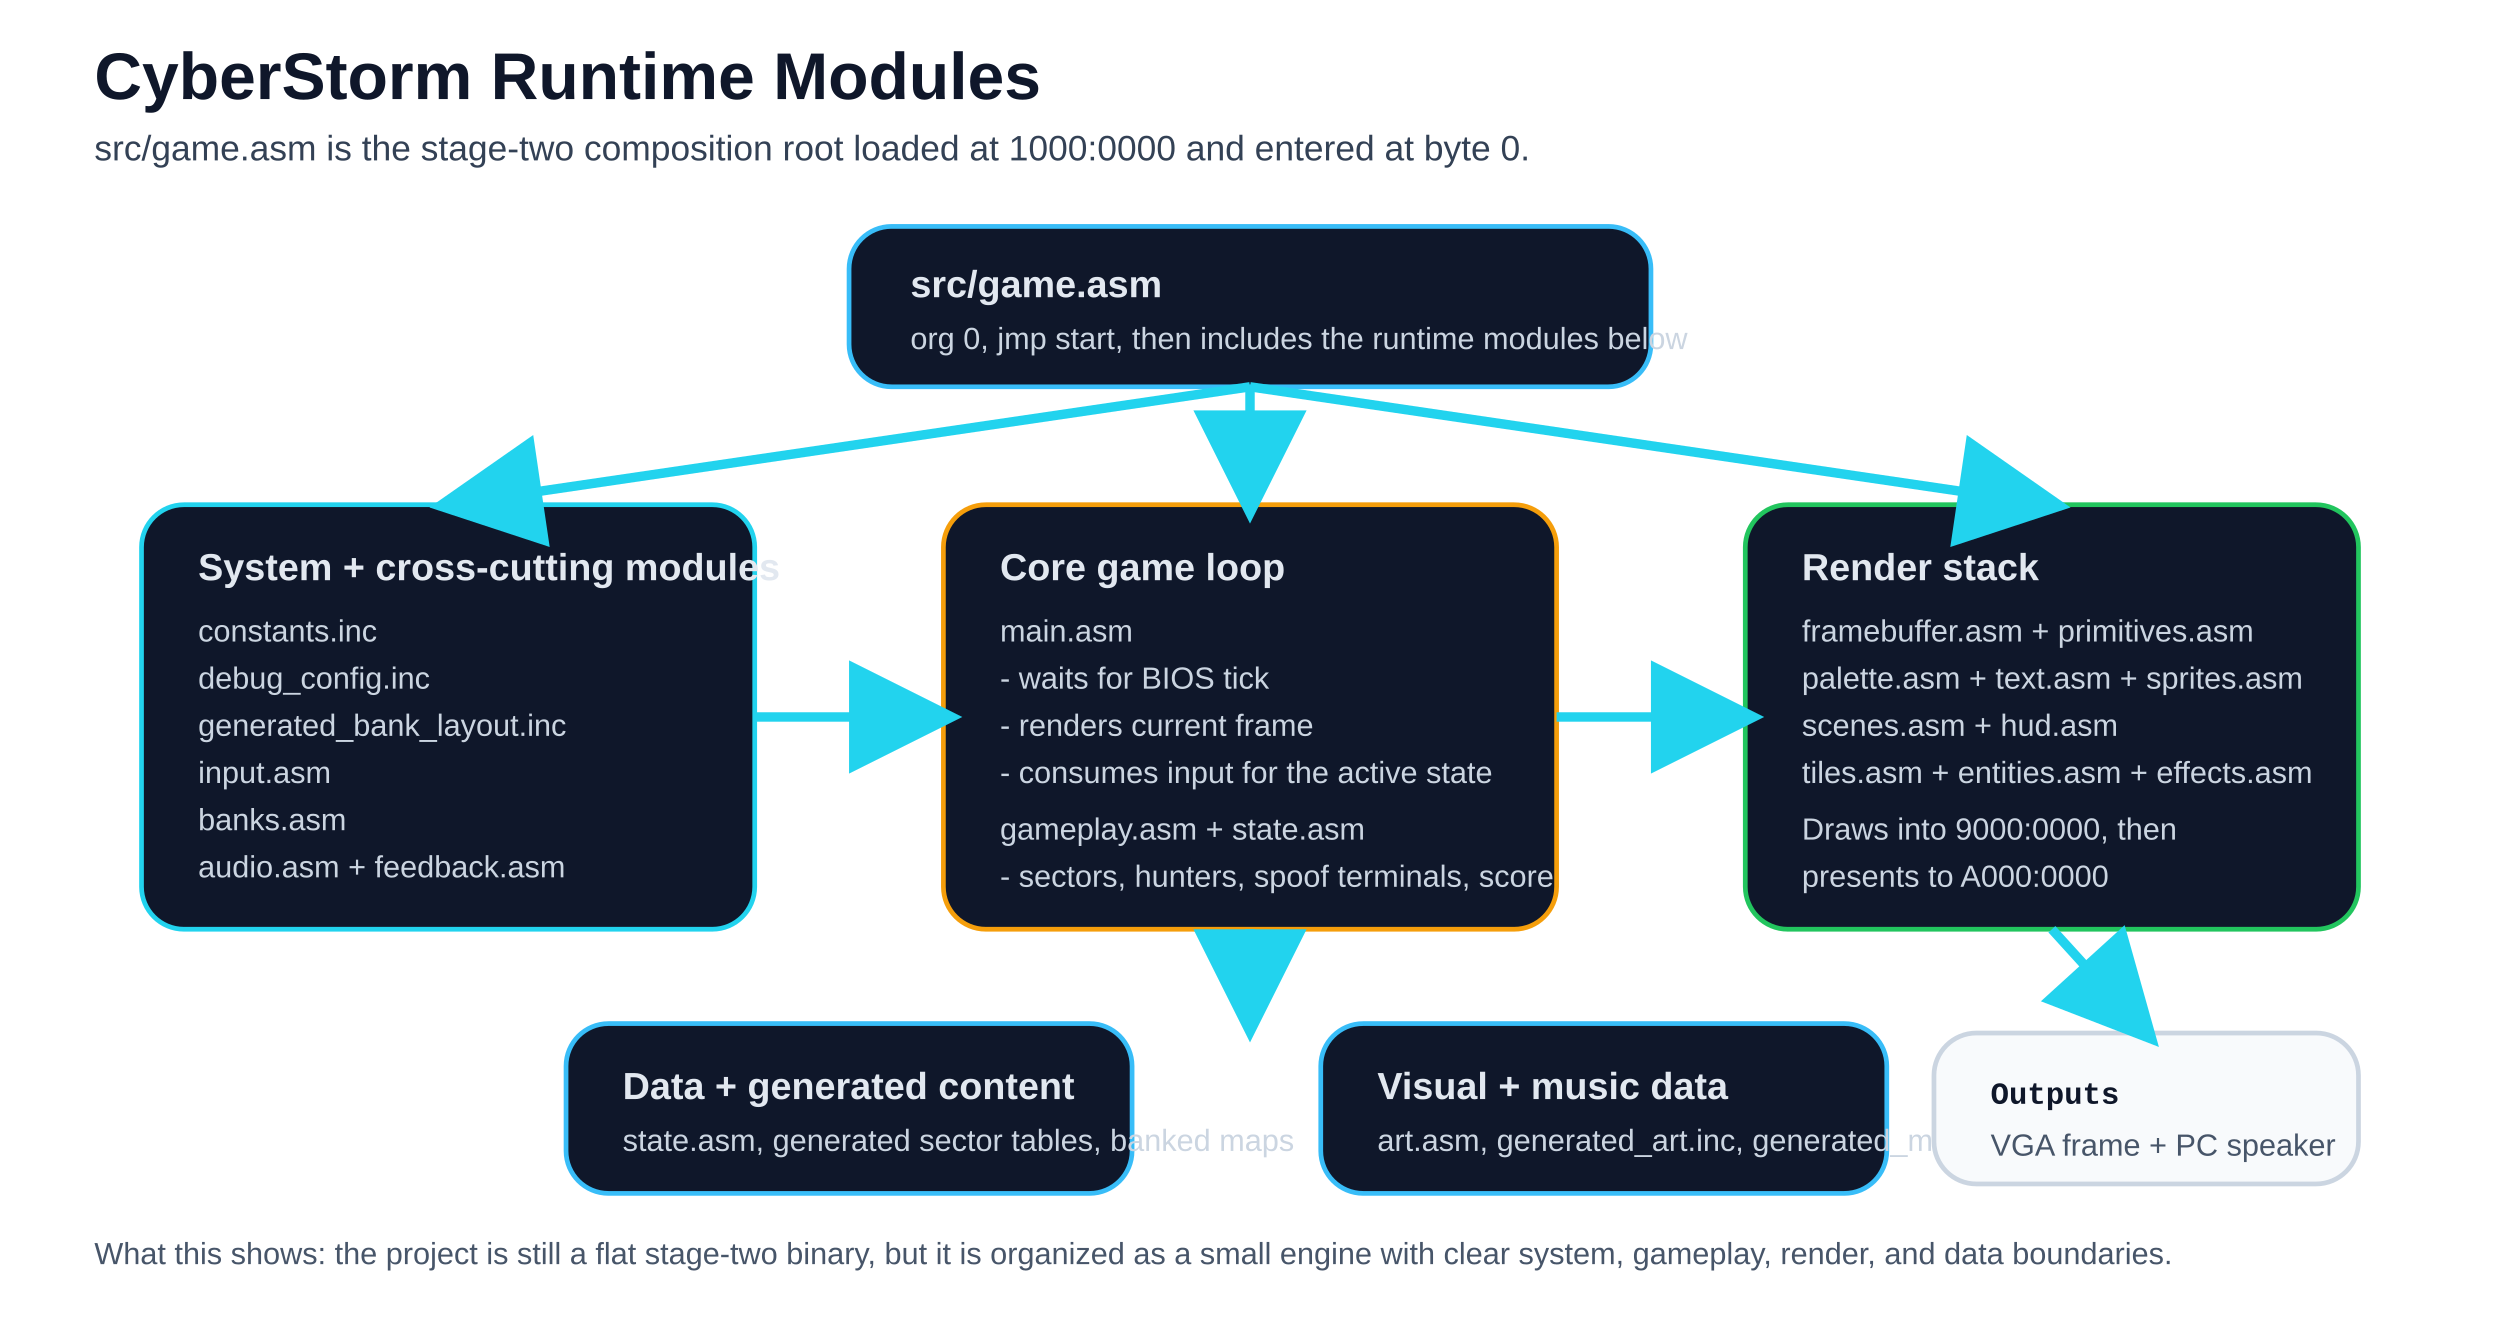
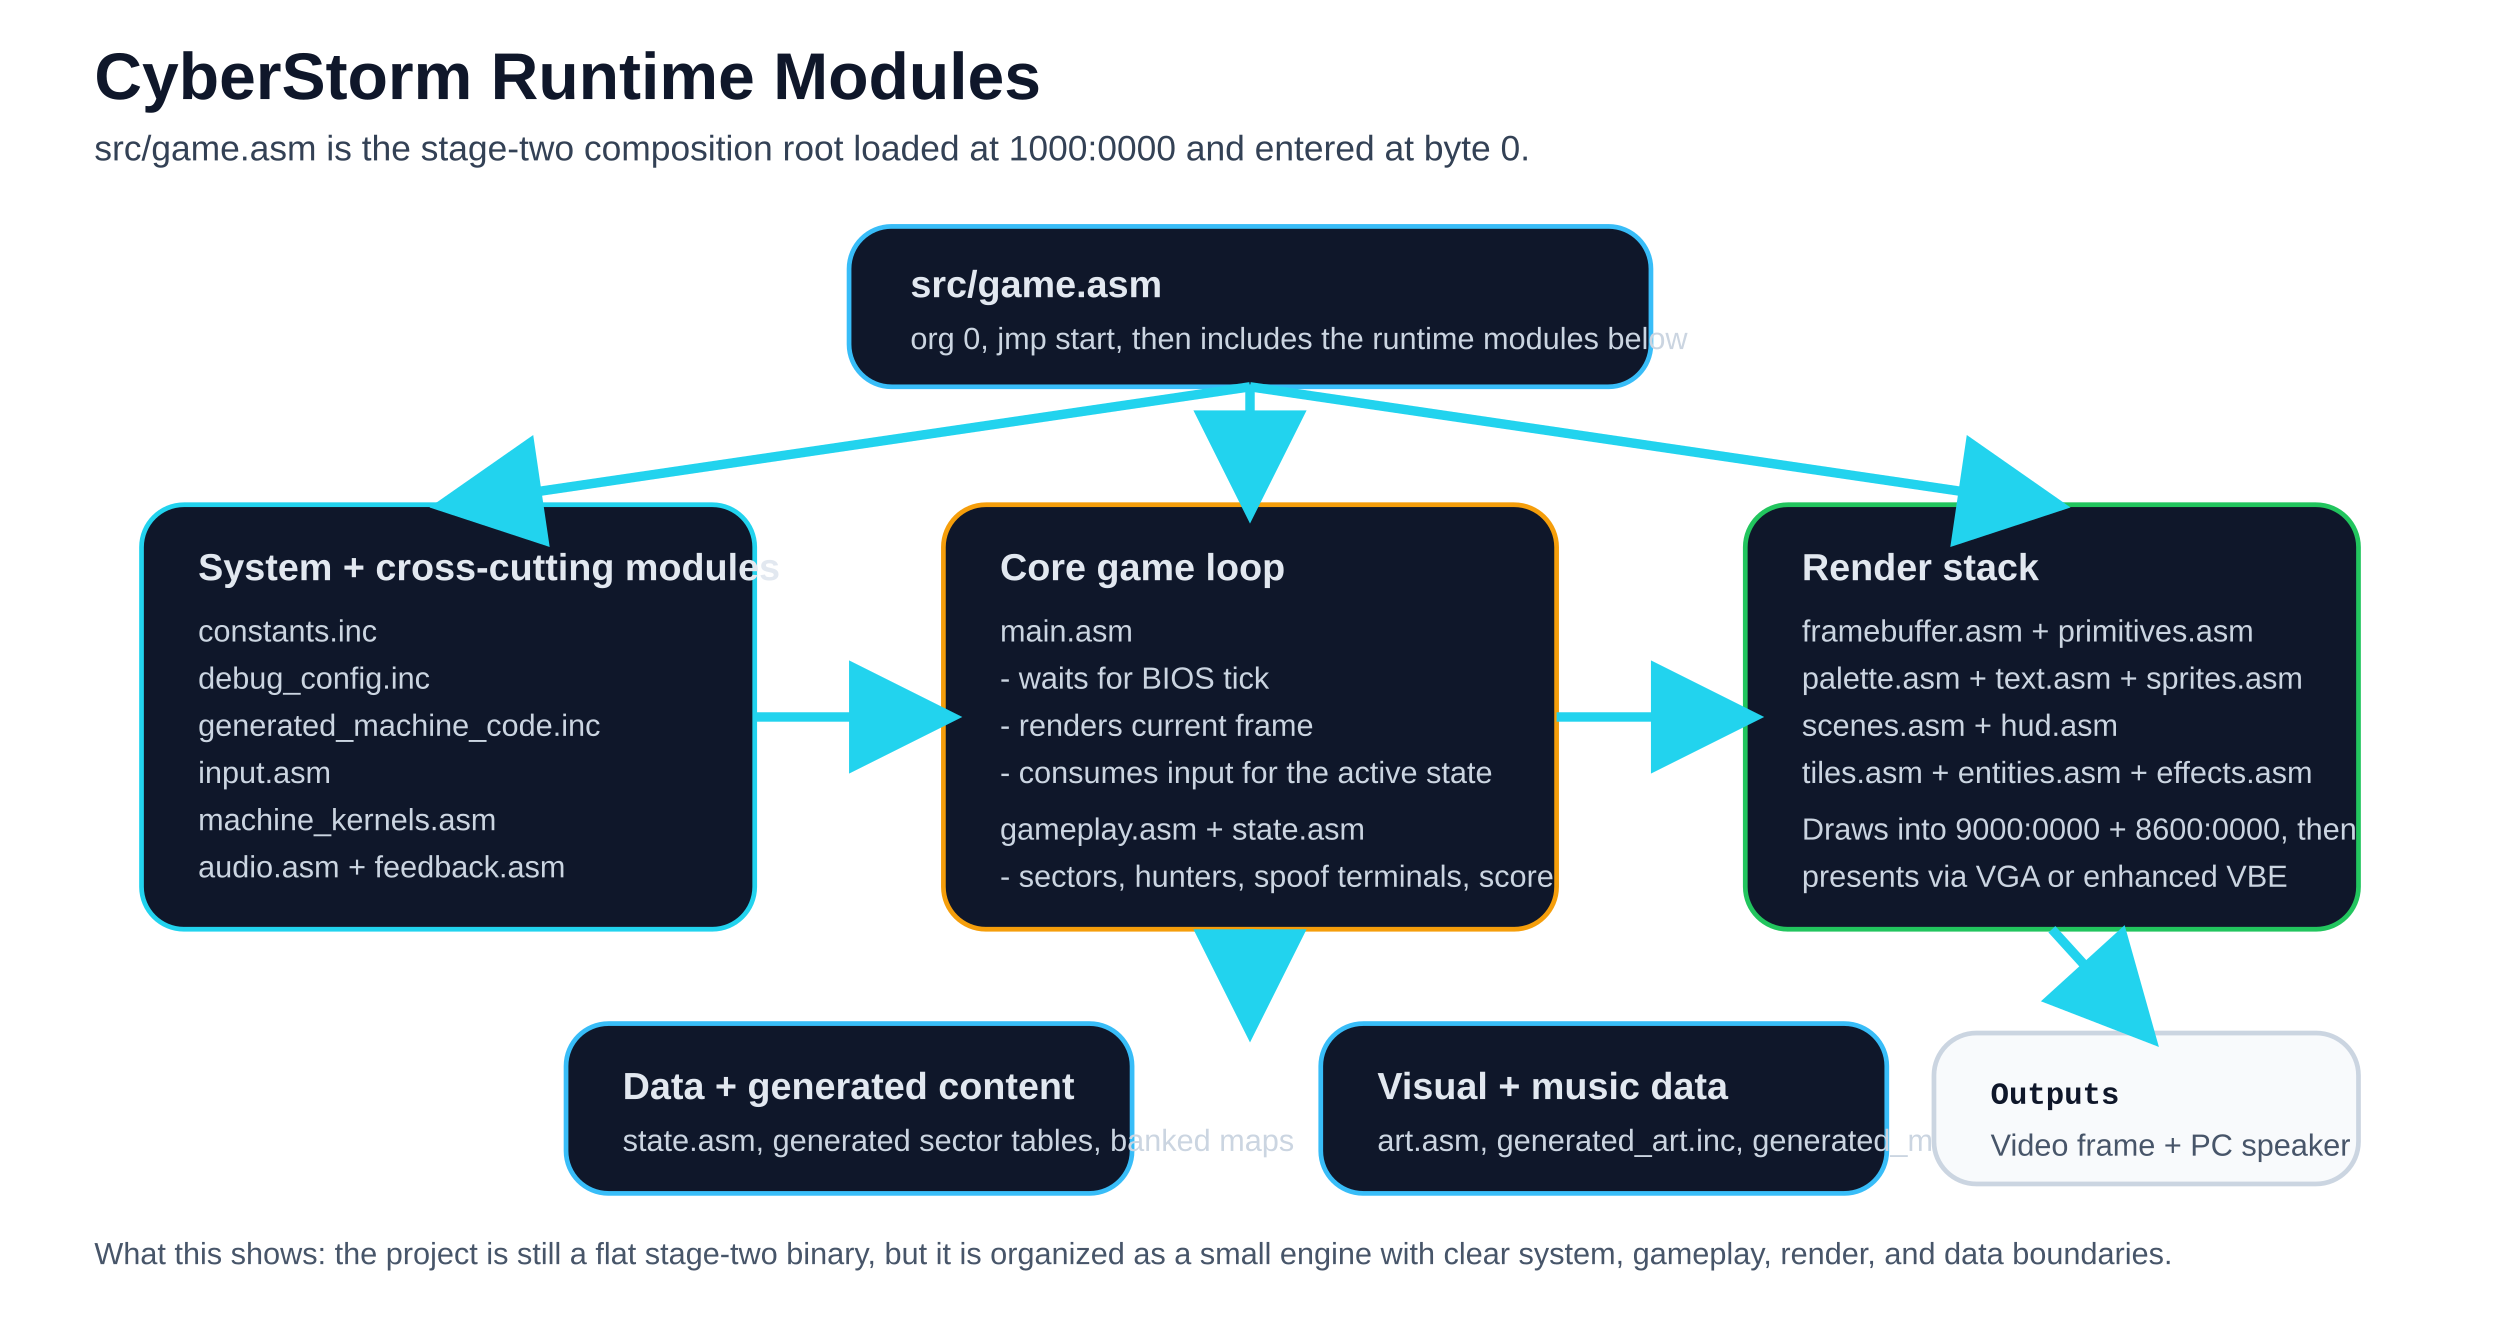
<svg xmlns="http://www.w3.org/2000/svg" width="1060" height="560" viewBox="0 0 1060 560" role="img" aria-labelledby="title desc">
  <defs>
    <style>
      .title { font: 700 28px 'Segoe UI', Arial, sans-serif; fill: #0f172a; }
      .subtitle { font: 400 15px 'Segoe UI', Arial, sans-serif; fill: #334155; }
      .label { font: 700 16px 'Segoe UI', Arial, sans-serif; fill: #e2e8f0; }
      .body { font: 400 13px 'Segoe UI', Arial, sans-serif; fill: #cbd5e1; }
      .note { font: 400 13px 'Segoe UI', Arial, sans-serif; fill: #475569; }
      .mono { font: 700 13px 'Consolas', 'Courier New', monospace; fill: #0f172a; }
    </style>
    <marker id="arrow" markerWidth="12" markerHeight="12" refX="10" refY="6" orient="auto">
      <path d="M0,0 L12,6 L0,12 Z" fill="#22d3ee" />
    </marker>
  </defs>
  <text x="40" y="42" class="title">CyberStorm Runtime Modules</text>
  <text x="40" y="68" class="subtitle">src/game.asm is the stage-two composition root loaded at 1000:0000 and entered at byte 0.</text>
  <rect x="360" y="96" width="340" height="68" rx="18" fill="#0f172a" stroke="#38bdf8" stroke-width="2" />
  <text x="386" y="126" class="label">src/game.asm</text>
  <text x="386" y="148" class="body">org 0, jmp start, then includes the runtime modules below</text>
  <rect x="60" y="214" width="260" height="180" rx="18" fill="#0f172a" stroke="#22d3ee" stroke-width="2" />
  <text x="84" y="246" class="label">System + cross-cutting modules</text>
  <text x="84" y="272" class="body">constants.inc</text>
  <text x="84" y="292" class="body">debug_config.inc</text>
-   <text x="84" y="312" class="body">generated_bank_layout.inc</text>
+   <text x="84" y="312" class="body">generated_machine_code.inc</text>
  <text x="84" y="332" class="body">input.asm</text>
-   <text x="84" y="352" class="body">banks.asm</text>
+   <text x="84" y="352" class="body">machine_kernels.asm</text>
  <text x="84" y="372" class="body">audio.asm + feedback.asm</text>
  <rect x="400" y="214" width="260" height="180" rx="18" fill="#0f172a" stroke="#f59e0b" stroke-width="2" />
  <text x="424" y="246" class="label">Core game loop</text>
  <text x="424" y="272" class="body">main.asm</text>
  <text x="424" y="292" class="body">- waits for BIOS tick</text>
  <text x="424" y="312" class="body">- renders current frame</text>
  <text x="424" y="332" class="body">- consumes input for the active state</text>
  <text x="424" y="356" class="body">gameplay.asm + state.asm</text>
  <text x="424" y="376" class="body">- sectors, hunters, spoof terminals, score</text>
  <rect x="740" y="214" width="260" height="180" rx="18" fill="#0f172a" stroke="#22c55e" stroke-width="2" />
  <text x="764" y="246" class="label">Render stack</text>
  <text x="764" y="272" class="body">framebuffer.asm + primitives.asm</text>
  <text x="764" y="292" class="body">palette.asm + text.asm + sprites.asm</text>
  <text x="764" y="312" class="body">scenes.asm + hud.asm</text>
  <text x="764" y="332" class="body">tiles.asm + entities.asm + effects.asm</text>
-   <text x="764" y="356" class="body">Draws into 9000:0000, then</text>
-   <text x="764" y="376" class="body">presents to A000:0000</text>
+   <text x="764" y="356" class="body">Draws into 9000:0000 + 8600:0000, then</text>
+   <text x="764" y="376" class="body">presents via VGA or enhanced VBE</text>
  <rect x="240" y="434" width="240" height="72" rx="18" fill="#0f172a" stroke="#38bdf8" stroke-width="2" />
  <text x="264" y="466" class="label">Data + generated content</text>
  <text x="264" y="488" class="body">state.asm, generated sector tables, banked maps</text>
  <rect x="560" y="434" width="240" height="72" rx="18" fill="#0f172a" stroke="#38bdf8" stroke-width="2" />
  <text x="584" y="466" class="label">Visual + music data</text>
  <text x="584" y="488" class="body">art.asm, generated_art.inc, generated_music.inc</text>
  <rect x="820" y="438" width="180" height="64" rx="18" fill="#f8fafc" stroke="#cbd5e1" stroke-width="2" />
  <text x="844" y="468" class="mono">Outputs</text>
-   <text x="844" y="490" class="note">VGA frame + PC speaker</text>
+   <text x="844" y="490" class="note">Video frame + PC speaker</text>
  <line x1="530" y1="164" x2="190" y2="214" stroke="#22d3ee" stroke-width="4" marker-end="url(#arrow)" />
  <line x1="530" y1="164" x2="530" y2="214" stroke="#22d3ee" stroke-width="4" marker-end="url(#arrow)" />
  <line x1="530" y1="164" x2="870" y2="214" stroke="#22d3ee" stroke-width="4" marker-end="url(#arrow)" />
  <line x1="320" y1="304" x2="400" y2="304" stroke="#22d3ee" stroke-width="4" marker-end="url(#arrow)" />
  <line x1="660" y1="304" x2="740" y2="304" stroke="#22d3ee" stroke-width="4" marker-end="url(#arrow)" />
  <line x1="530" y1="394" x2="530" y2="434" stroke="#22d3ee" stroke-width="4" marker-end="url(#arrow)" />
  <line x1="870" y1="394" x2="910" y2="438" stroke="#22d3ee" stroke-width="4" marker-end="url(#arrow)" />
  <text x="40" y="536" class="note">What this shows: the project is still a flat stage-two binary, but it is organized as a small engine with clear system, gameplay, render, and data boundaries.</text>
</svg>
